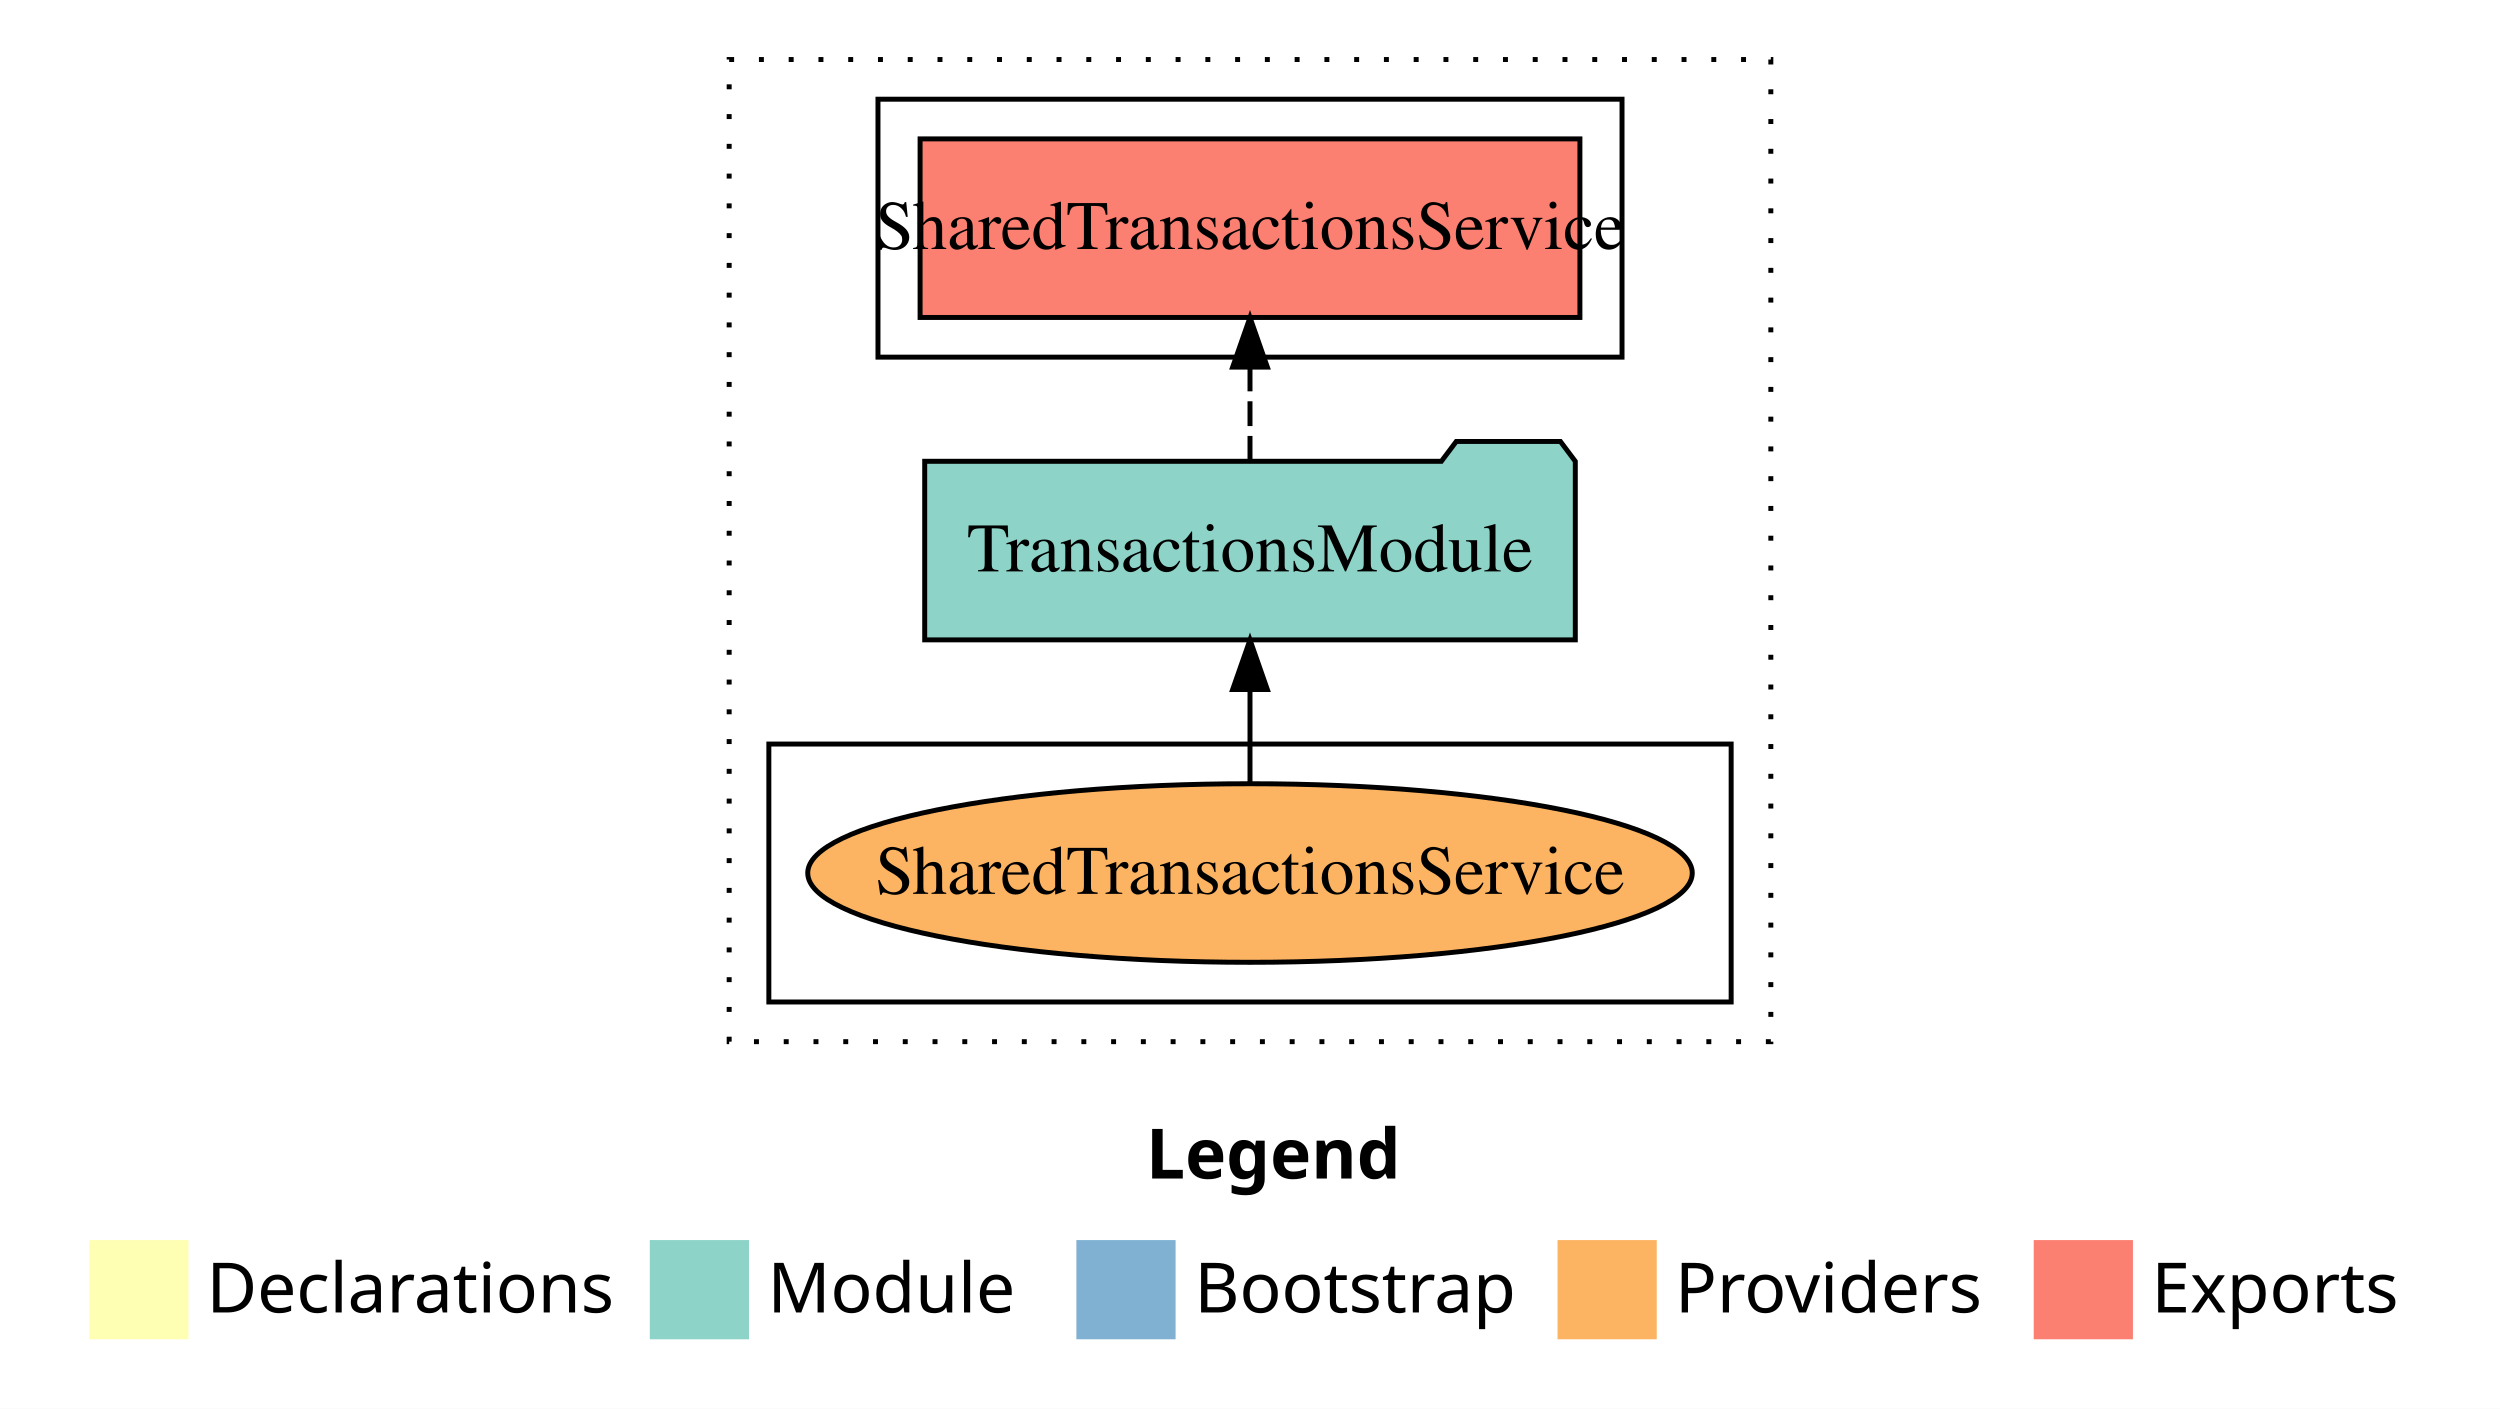
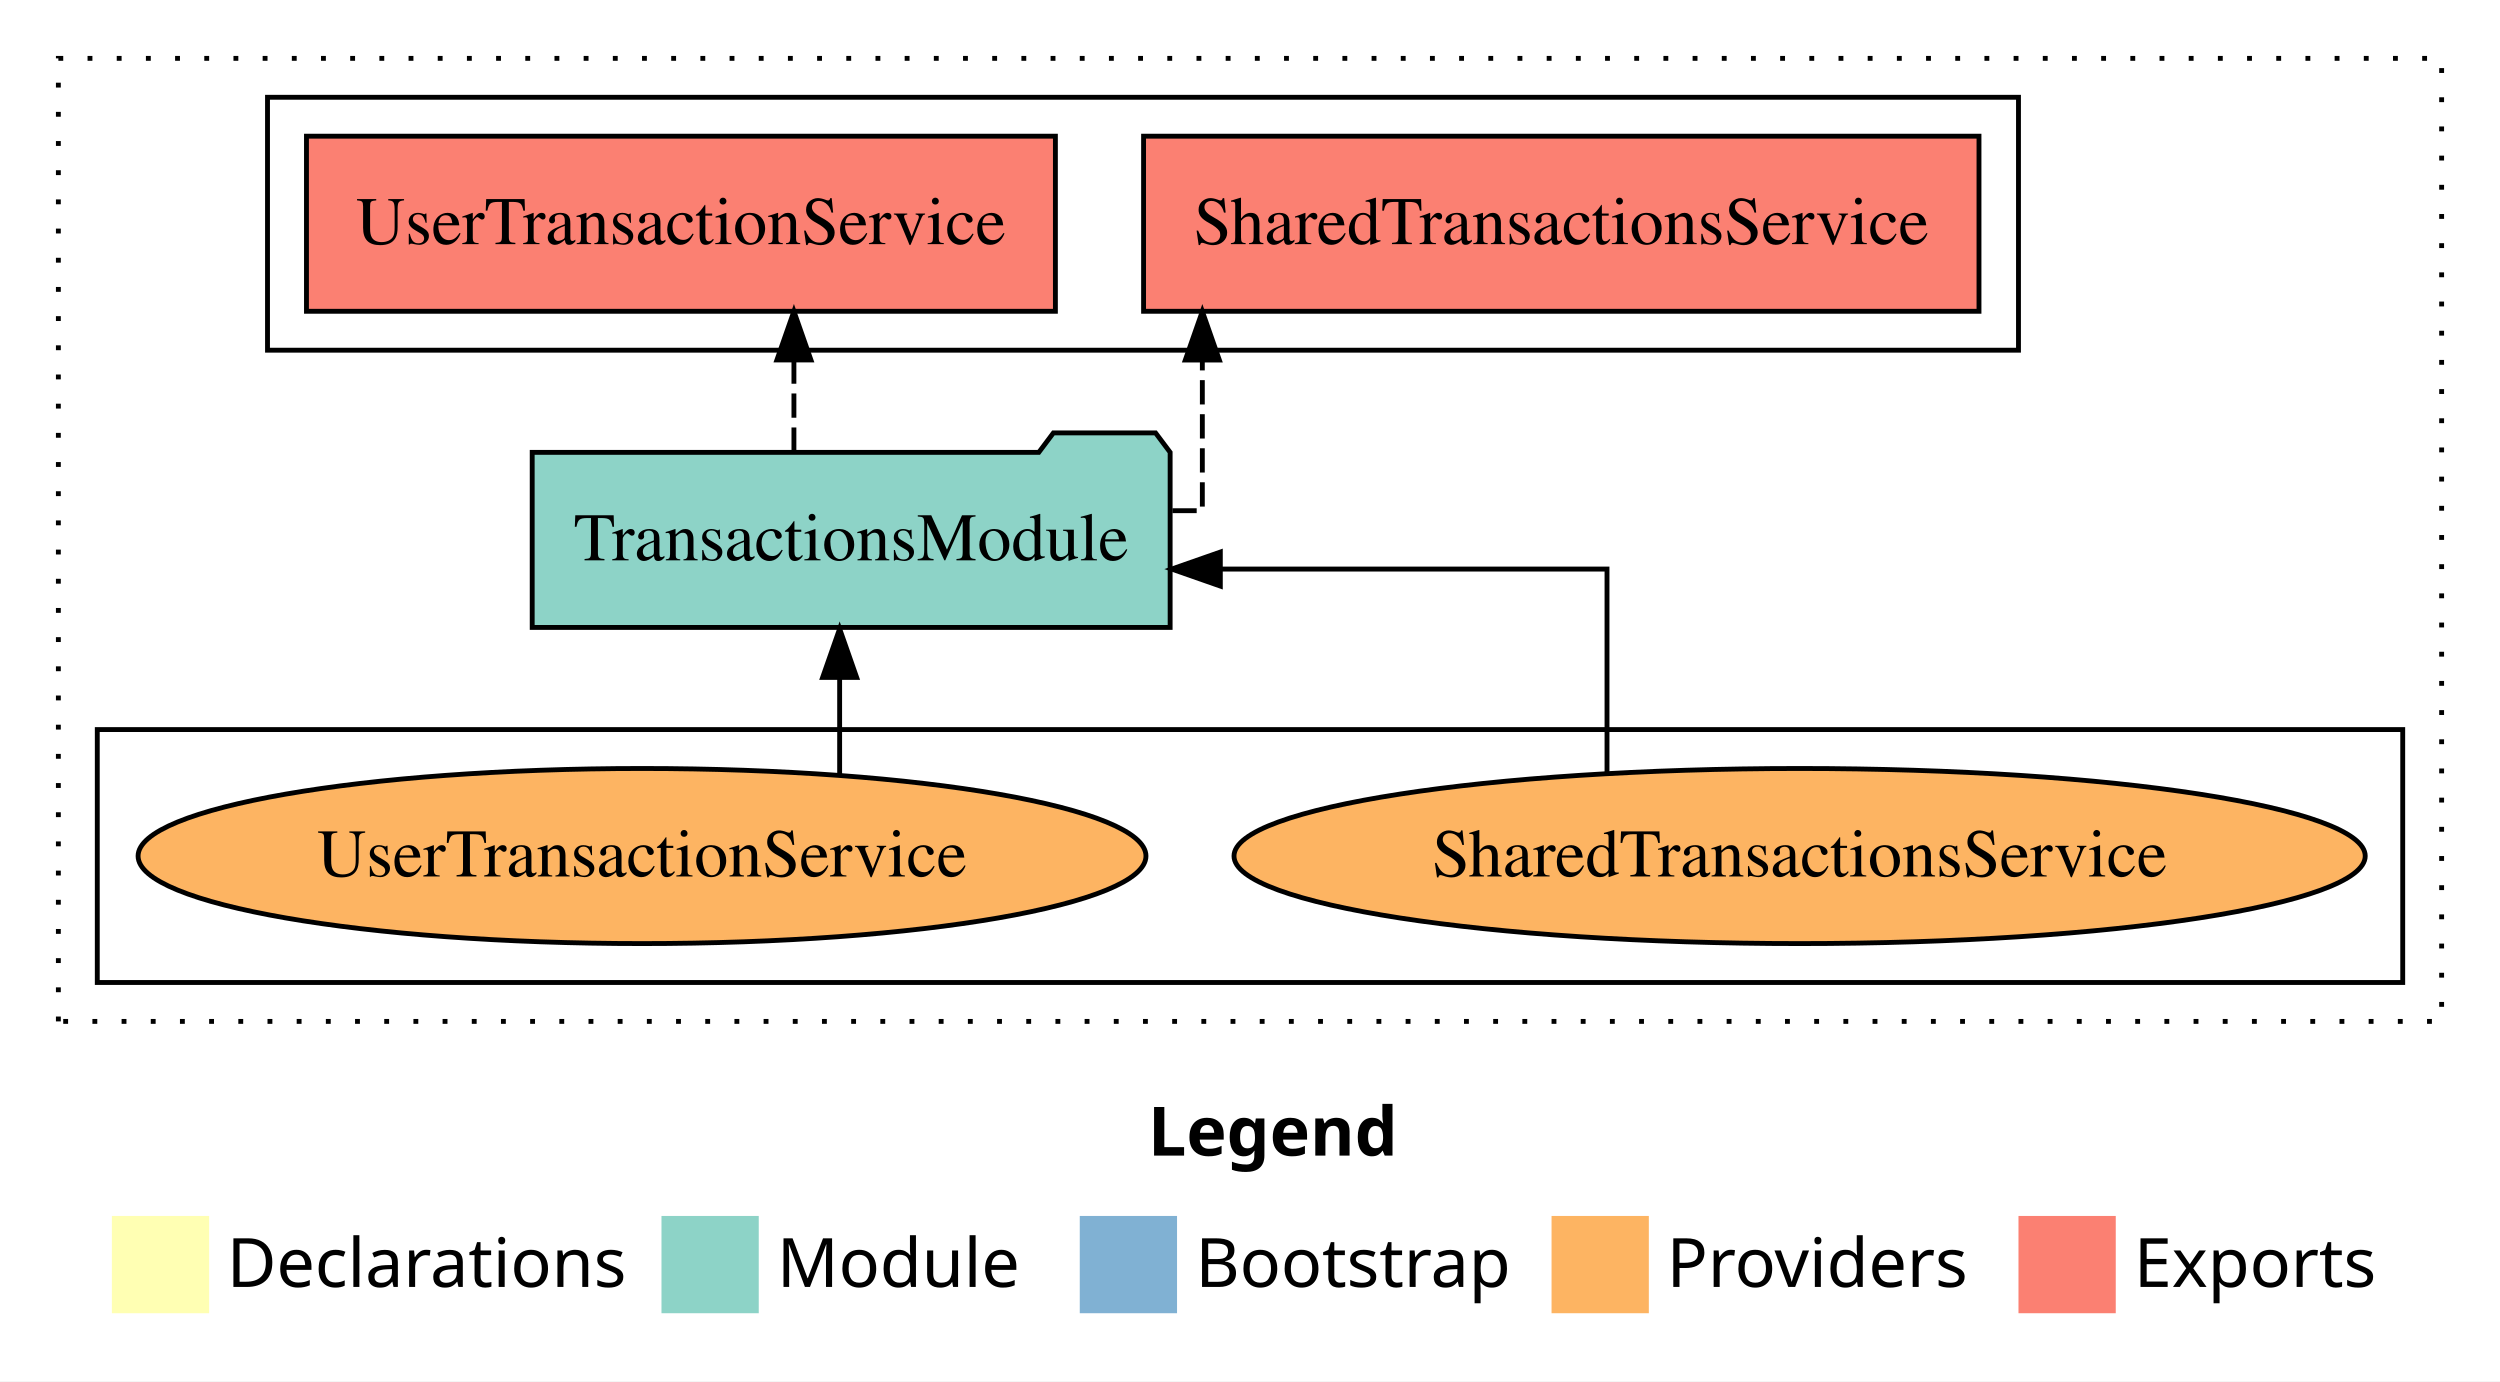
- <svg xmlns="http://www.w3.org/2000/svg" width="504pt" height="284pt" viewBox="0.00 0.00 504.00 284.00">
+ <svg xmlns="http://www.w3.org/2000/svg" width="514pt" height="284pt" viewBox="0.00 0.00 514.00 284.00">
  <g id="graph0" class="graph" transform="scale(1 1) rotate(0) translate(4 280)">
-     <polygon fill="white" stroke="transparent" points="-4,4 -4,-280 500,-280 500,4 -4,4" />
-     <text text-anchor="start" x="227.01" y="-42.4" font-family="Times-12" font-weight="bold" font-size="14.00">Legend</text>
-     <polygon fill="#ffffb3" stroke="transparent" points="14,-10 14,-30 34,-30 34,-10 14,-10" />
-     <text text-anchor="start" x="37.63" y="-15.4" font-family="Times-12" font-size="14.00">  Declarations</text>
-     <polygon fill="#8dd3c7" stroke="transparent" points="127,-10 127,-30 147,-30 147,-10 127,-10" />
-     <text text-anchor="start" x="150.73" y="-15.4" font-family="Times-12" font-size="14.00">  Module</text>
-     <polygon fill="#80b1d3" stroke="transparent" points="213,-10 213,-30 233,-30 233,-10 213,-10" />
-     <text text-anchor="start" x="236.78" y="-15.4" font-family="Times-12" font-size="14.00">  Bootstrap</text>
-     <polygon fill="#fdb462" stroke="transparent" points="310,-10 310,-30 330,-30 330,-10 310,-10" />
-     <text text-anchor="start" x="333.67" y="-15.4" font-family="Times-12" font-size="14.00">  Providers</text>
-     <polygon fill="#fb8072" stroke="transparent" points="406,-10 406,-30 426,-30 426,-10 406,-10" />
-     <text text-anchor="start" x="429.73" y="-15.4" font-family="Times-12" font-size="14.00">  Exports</text>
+     <polygon fill="white" stroke="transparent" points="-4,4 -4,-280 510,-280 510,4 -4,4" />
+     <text text-anchor="start" x="232.01" y="-42.4" font-family="Times-12" font-weight="bold" font-size="14.00">Legend</text>
+     <polygon fill="#ffffb3" stroke="transparent" points="19,-10 19,-30 39,-30 39,-10 19,-10" />
+     <text text-anchor="start" x="42.63" y="-15.4" font-family="Times-12" font-size="14.00">  Declarations</text>
+     <polygon fill="#8dd3c7" stroke="transparent" points="132,-10 132,-30 152,-30 152,-10 132,-10" />
+     <text text-anchor="start" x="155.73" y="-15.4" font-family="Times-12" font-size="14.00">  Module</text>
+     <polygon fill="#80b1d3" stroke="transparent" points="218,-10 218,-30 238,-30 238,-10 218,-10" />
+     <text text-anchor="start" x="241.78" y="-15.4" font-family="Times-12" font-size="14.00">  Bootstrap</text>
+     <polygon fill="#fdb462" stroke="transparent" points="315,-10 315,-30 335,-30 335,-10 315,-10" />
+     <text text-anchor="start" x="338.67" y="-15.4" font-family="Times-12" font-size="14.00">  Providers</text>
+     <polygon fill="#fb8072" stroke="transparent" points="411,-10 411,-30 431,-30 431,-10 411,-10" />
+     <text text-anchor="start" x="434.73" y="-15.4" font-family="Times-12" font-size="14.00">  Exports</text>
    <g id="clust1" class="cluster">
-       <polygon fill="none" stroke="black" stroke-dasharray="1,5" points="143,-70 143,-268 353,-268 353,-70 143,-70" />
+       <polygon fill="none" stroke="black" stroke-dasharray="1,5" points="8,-70 8,-268 498,-268 498,-70 8,-70" />
    </g>
    <g id="clust4" class="cluster">
-       <polygon fill="none" stroke="black" points="173,-208 173,-260 323,-260 323,-208 173,-208" />
+       <polygon fill="none" stroke="black" points="51,-208 51,-260 411,-260 411,-208 51,-208" />
    </g>
    <g id="clust6" class="cluster">
-       <polygon fill="none" stroke="black" points="151,-78 151,-130 345,-130 345,-78 151,-78" />
+       <polygon fill="none" stroke="black" points="16,-78 16,-130 490,-130 490,-78 16,-78" />
    </g>
    <g id="node1" class="node">
-       <polygon fill="#fb8072" stroke="black" points="314.51,-252 181.49,-252 181.49,-216 314.51,-216 314.51,-252" />
-       <text text-anchor="middle" x="248" y="-229.8" font-family="Times,serif" font-size="14.00">SharedTransactionsService </text>
+       <polygon fill="#fb8072" stroke="black" points="402.88,-252 231.12,-252 231.12,-216 402.88,-216 402.88,-252" />
+       <text text-anchor="middle" x="317" y="-229.8" font-family="Times,serif" font-size="14.00">SharedTransactionsService </text>
    </g>
    <g id="node2" class="node">
-       <polygon fill="#8dd3c7" stroke="black" points="313.58,-187 310.58,-191 289.58,-191 286.58,-187 182.42,-187 182.42,-151 313.58,-151 313.58,-187" />
-       <text text-anchor="middle" x="248" y="-164.8" font-family="Times,serif" font-size="14.00">TransactionsModule</text>
+       <polygon fill="#fb8072" stroke="black" points="212.99,-252 59.01,-252 59.01,-216 212.99,-216 212.99,-252" />
+       <text text-anchor="middle" x="136" y="-229.8" font-family="Times,serif" font-size="14.00">UserTransactionService </text>
+     </g>
+     <g id="node3" class="node">
+       <polygon fill="#8dd3c7" stroke="black" points="236.58,-187 233.58,-191 212.58,-191 209.58,-187 105.42,-187 105.42,-151 236.58,-151 236.58,-187" />
+       <text text-anchor="middle" x="171" y="-164.8" font-family="Times,serif" font-size="14.00">TransactionsModule</text>
    </g>
    <g id="edge1" class="edge">
-       <path fill="none" stroke="black" stroke-dasharray="5,2" d="M248,-187.11C248,-187.11 248,-205.99 248,-205.99" />
-       <polygon fill="black" stroke="black" points="244.5,-205.99 248,-215.99 251.5,-205.99 244.5,-205.99" />
-     </g>
-     <g id="node3" class="node">
-       <ellipse fill="#fdb462" stroke="black" cx="248" cy="-104" rx="89.16" ry="18" />
-       <text text-anchor="middle" x="248" y="-99.8" font-family="Times,serif" font-size="14.00">SharedTransactionsService</text>
+       <path fill="none" stroke="black" stroke-dasharray="5,2" d="M237.04,-175C240.87,-175 243.2,-175 243.2,-175 243.2,-175 243.2,-205.98 243.2,-205.98" />
+       <polygon fill="black" stroke="black" points="239.7,-205.98 243.2,-215.98 246.7,-205.98 239.7,-205.98" />
    </g>
    <g id="edge2" class="edge">
-       <path fill="none" stroke="black" d="M248,-122.11C248,-122.11 248,-140.99 248,-140.99" />
-       <polygon fill="black" stroke="black" points="244.5,-140.99 248,-150.99 251.5,-140.99 244.5,-140.99" />
+       <path fill="none" stroke="black" stroke-dasharray="5,2" d="M159.23,-187.11C159.23,-187.11 159.23,-205.99 159.23,-205.99" />
+       <polygon fill="black" stroke="black" points="155.73,-205.99 159.23,-215.99 162.73,-205.99 155.73,-205.99" />
+     </g>
+     <g id="node4" class="node">
+       <ellipse fill="#fdb462" stroke="black" cx="366" cy="-104" rx="116.29" ry="18" />
+       <text text-anchor="middle" x="366" y="-99.8" font-family="Times,serif" font-size="14.00">SharedTransactionsService</text>
+     </g>
+     <g id="edge3" class="edge">
+       <path fill="none" stroke="black" d="M326.4,-121.07C326.4,-138.49 326.4,-163 326.4,-163 326.4,-163 246.9,-163 246.9,-163" />
+       <polygon fill="black" stroke="black" points="246.9,-159.5 236.9,-163 246.9,-166.5 246.9,-159.5" />
+     </g>
+     <g id="node5" class="node">
+       <ellipse fill="#fdb462" stroke="black" cx="128" cy="-104" rx="103.61" ry="18" />
+       <text text-anchor="middle" x="128" y="-99.8" font-family="Times,serif" font-size="14.00">UserTransactionService</text>
+     </g>
+     <g id="edge4" class="edge">
+       <path fill="none" stroke="black" d="M168.63,-120.74C168.63,-120.74 168.63,-140.72 168.63,-140.72" />
+       <polygon fill="black" stroke="black" points="165.13,-140.72 168.63,-150.72 172.13,-140.72 165.13,-140.72" />
    </g>
  </g>
</svg>
